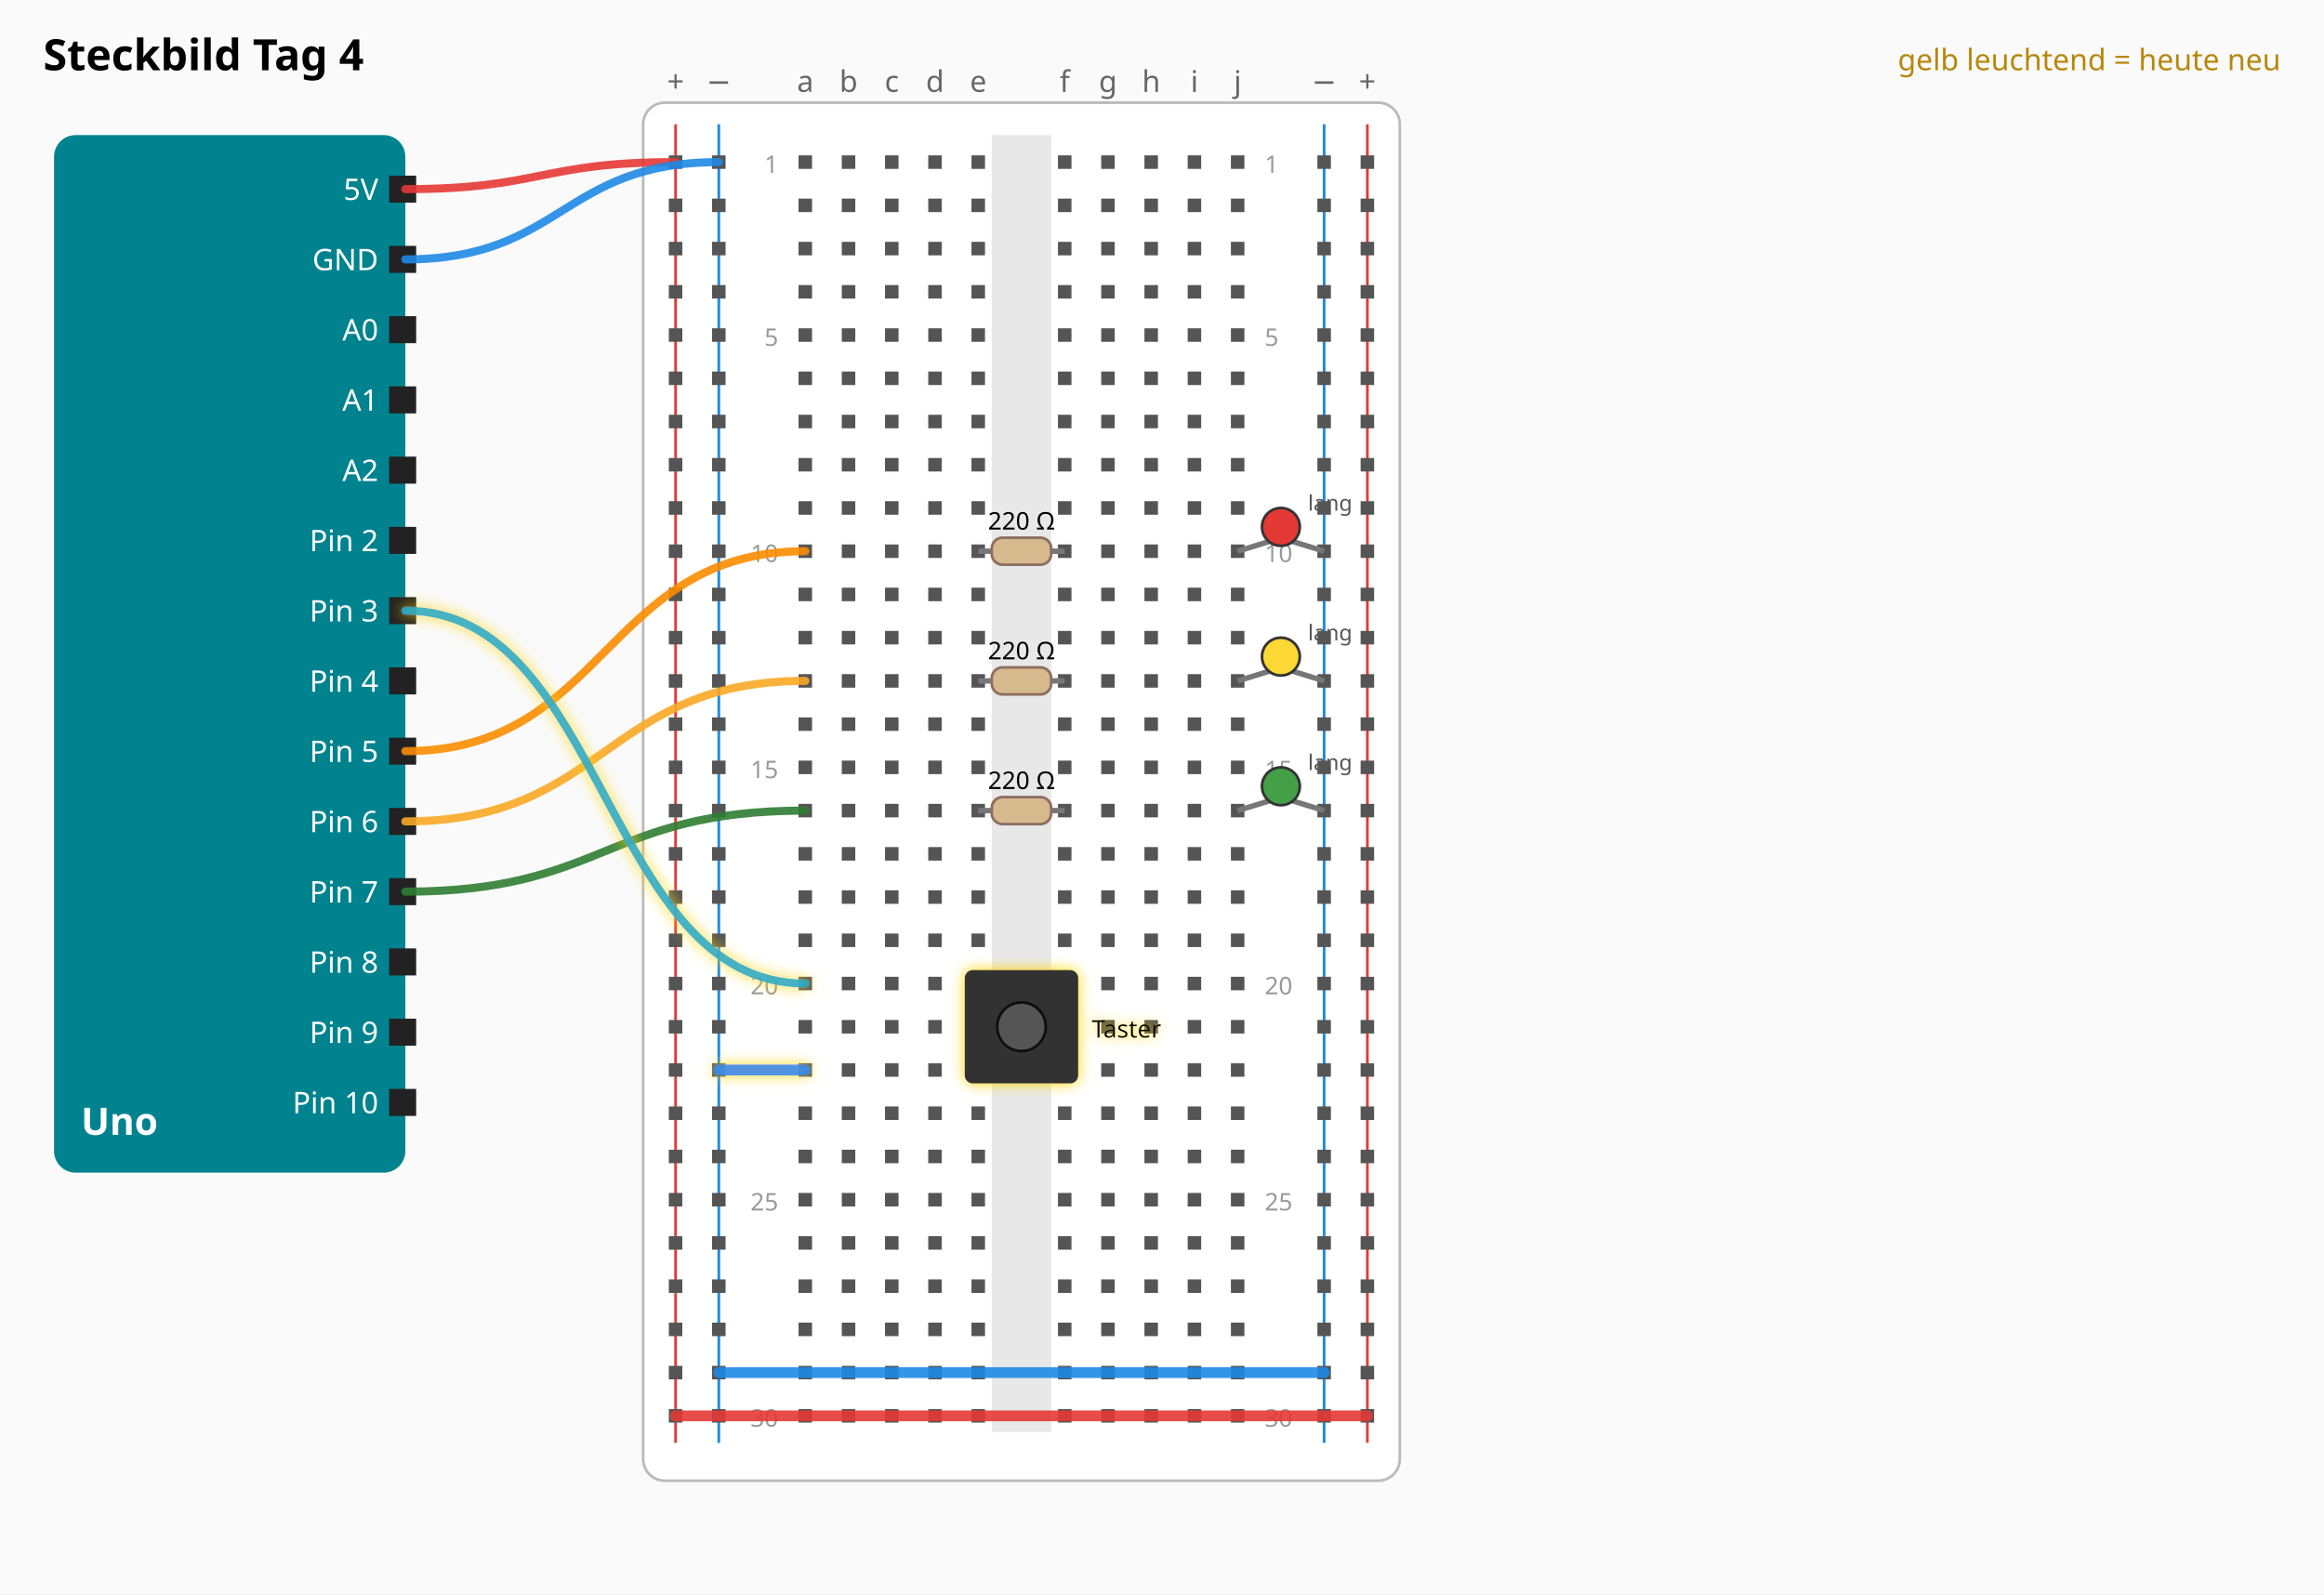
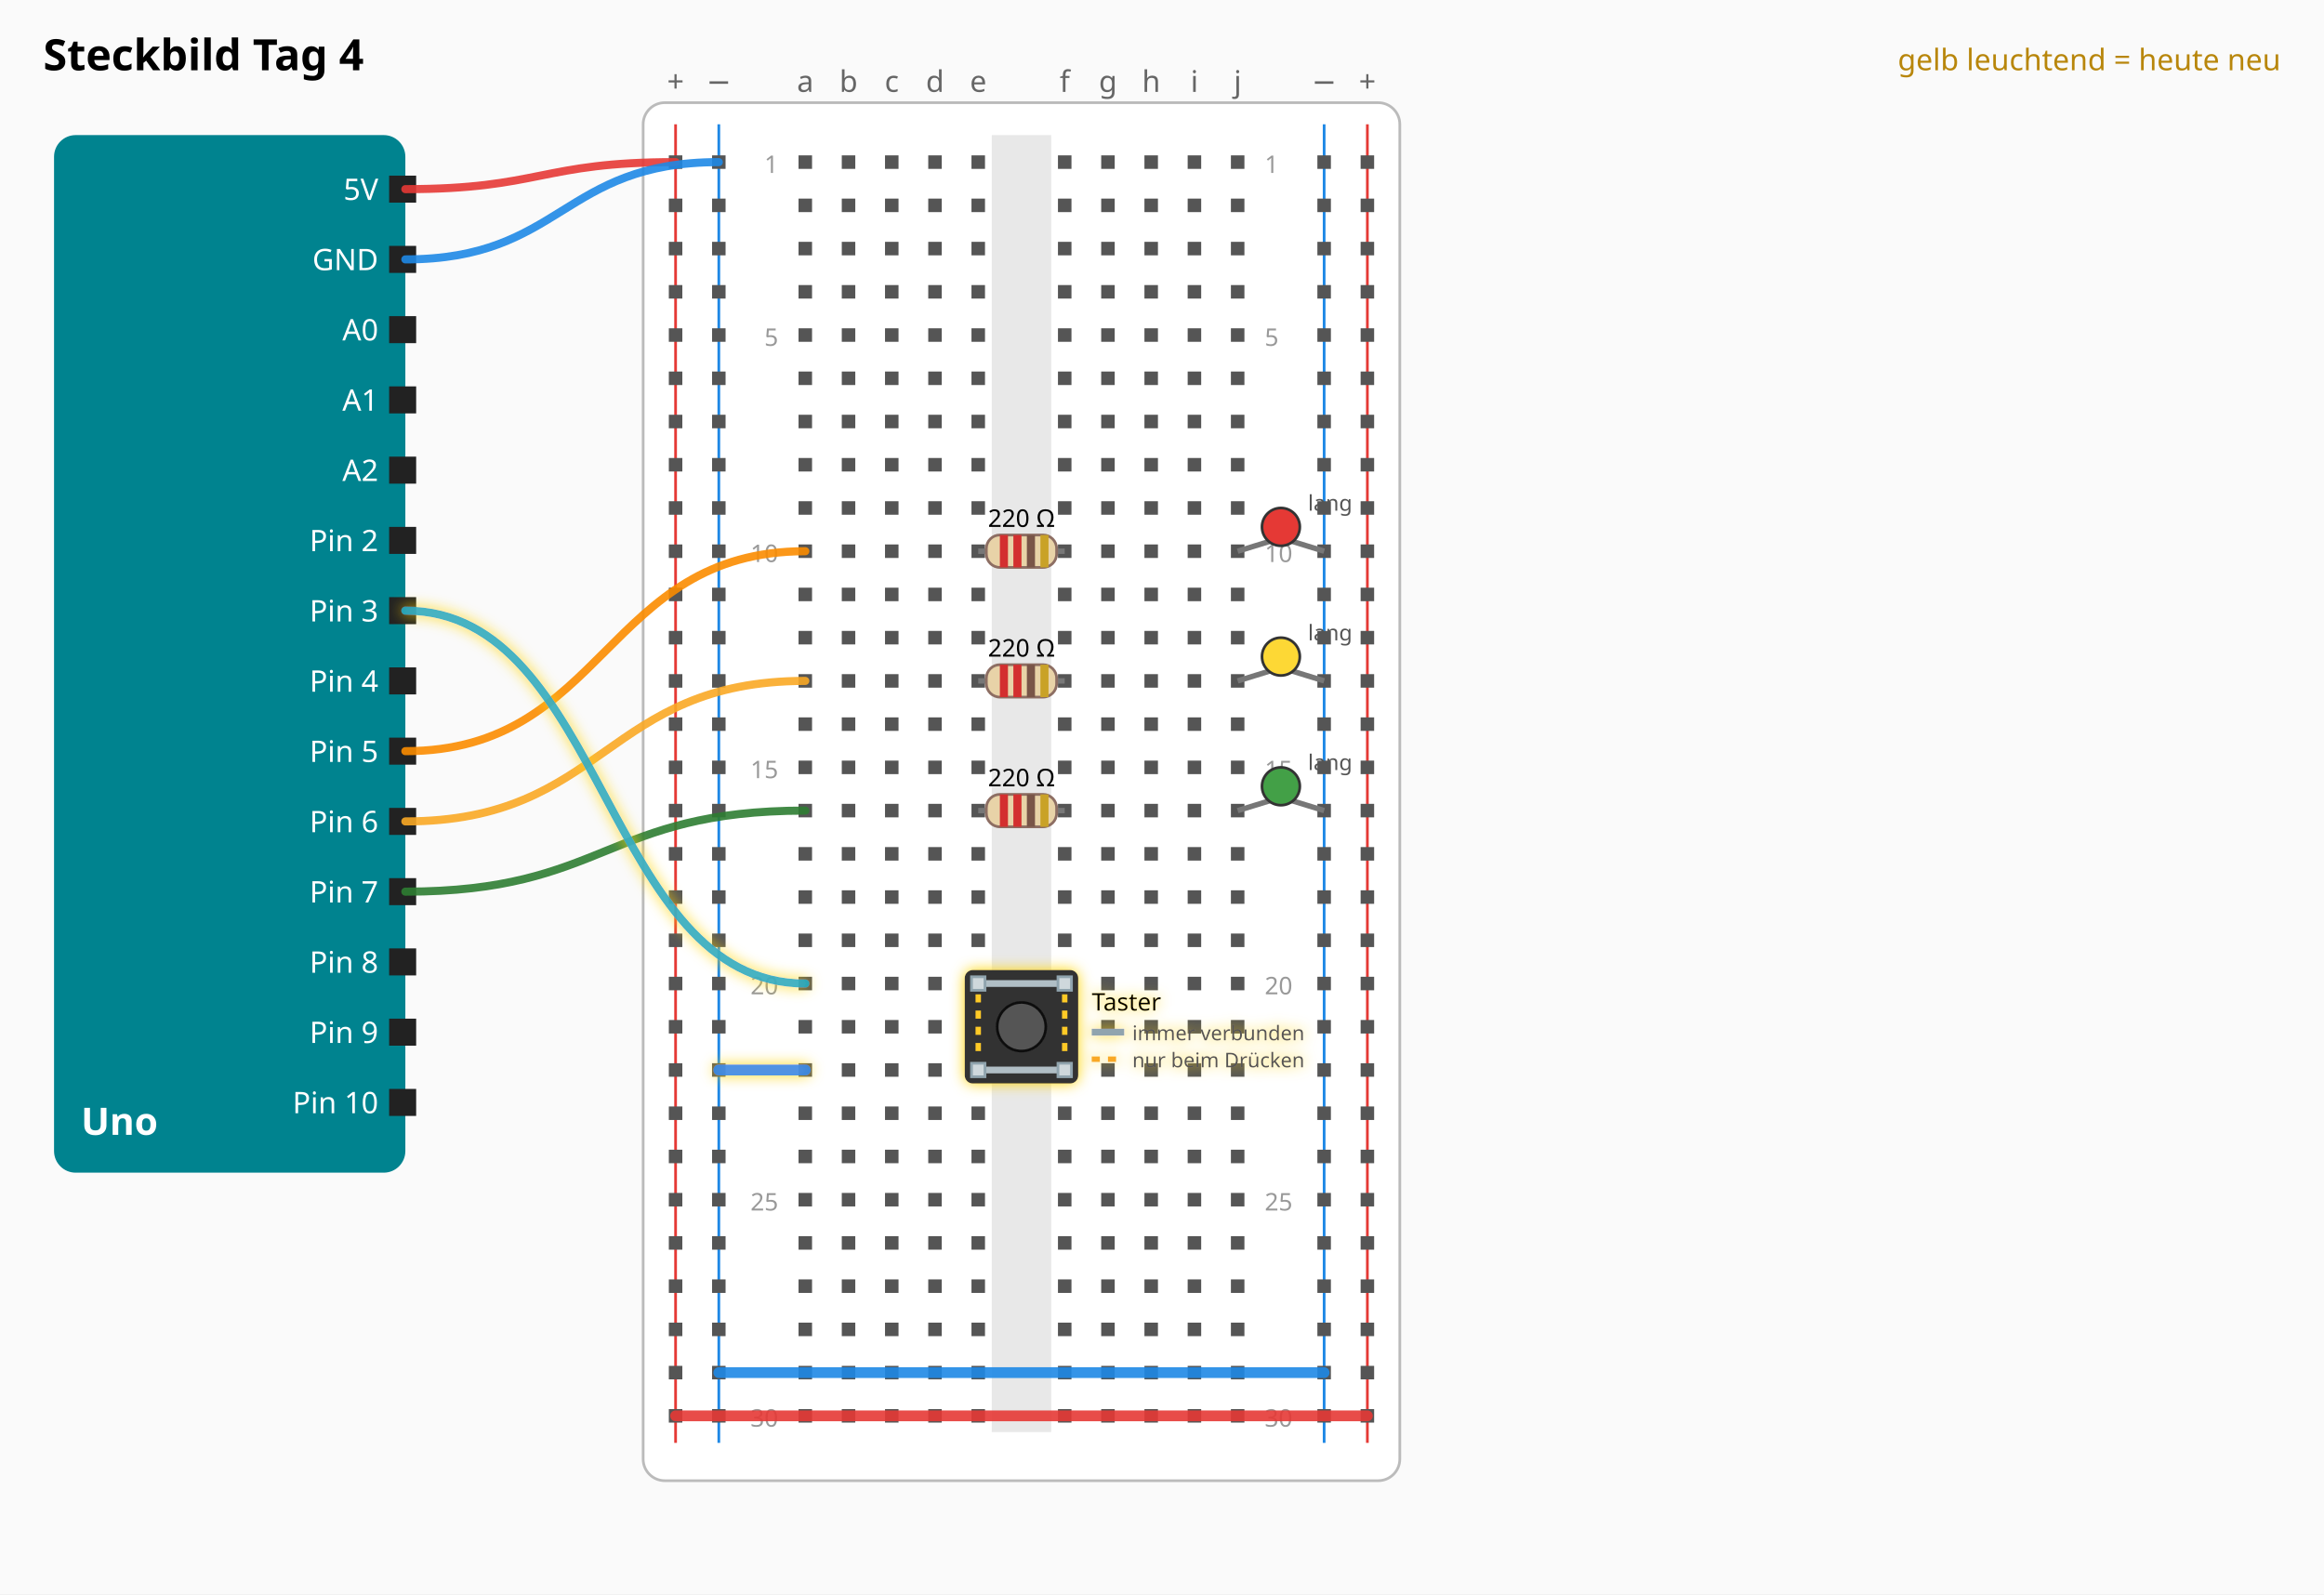
<svg xmlns="http://www.w3.org/2000/svg" viewBox="0 0 860 590" font-family="sans-serif" font-size="11">
  <defs>
    <filter id="glow" filterUnits="userSpaceOnUse" x="0" y="0" width="860" height="590">
      <feDropShadow dx="0" dy="0" stdDeviation="2.5" flood-color="#ffd400" flood-opacity="1" />
    </filter>
  </defs>
  <rect width="860" height="590" fill="#fafafa" />
  <text x="16" y="26" font-size="16" font-weight="bold">Steckbild Tag 4</text>
  <text x="844" y="26" text-anchor="end" fill="#b8860b">gelb leuchtend = heute neu</text>
  <rect x="238" y="38" width="280" height="510" rx="8" fill="#ffffff" stroke="#bbb" />
  <rect x="367" y="50" width="22" height="480" fill="#e8e8e8" />
  <line x1="250" y1="46" x2="250" y2="534" stroke="#e53935" stroke-width="1" />
  <line x1="506" y1="46" x2="506" y2="534" stroke="#e53935" stroke-width="1" />
  <line x1="266" y1="46" x2="266" y2="534" stroke="#1e88e5" stroke-width="1" />
  <line x1="490" y1="46" x2="490" y2="534" stroke="#1e88e5" stroke-width="1" />
  <text x="250" y="34" text-anchor="middle" fill="#666">+</text>
  <rect x="247.5" y="57.5" width="5" height="5" fill="#555" />
  <rect x="247.5" y="73.5" width="5" height="5" fill="#555" />
  <rect x="247.5" y="89.5" width="5" height="5" fill="#555" />
  <rect x="247.5" y="105.5" width="5" height="5" fill="#555" />
  <rect x="247.5" y="121.5" width="5" height="5" fill="#555" />
  <rect x="247.5" y="137.5" width="5" height="5" fill="#555" />
  <rect x="247.5" y="153.5" width="5" height="5" fill="#555" />
  <rect x="247.5" y="169.5" width="5" height="5" fill="#555" />
  <rect x="247.5" y="185.5" width="5" height="5" fill="#555" />
  <rect x="247.5" y="201.5" width="5" height="5" fill="#555" />
  <rect x="247.5" y="217.5" width="5" height="5" fill="#555" />
  <rect x="247.5" y="233.5" width="5" height="5" fill="#555" />
  <rect x="247.5" y="249.5" width="5" height="5" fill="#555" />
  <rect x="247.5" y="265.5" width="5" height="5" fill="#555" />
  <rect x="247.5" y="281.5" width="5" height="5" fill="#555" />
  <rect x="247.5" y="297.5" width="5" height="5" fill="#555" />
  <rect x="247.5" y="313.5" width="5" height="5" fill="#555" />
  <rect x="247.5" y="329.5" width="5" height="5" fill="#555" />
  <rect x="247.5" y="345.5" width="5" height="5" fill="#555" />
  <rect x="247.5" y="361.5" width="5" height="5" fill="#555" />
  <rect x="247.5" y="377.5" width="5" height="5" fill="#555" />
  <rect x="247.5" y="393.5" width="5" height="5" fill="#555" />
  <rect x="247.5" y="409.5" width="5" height="5" fill="#555" />
  <rect x="247.5" y="425.5" width="5" height="5" fill="#555" />
  <rect x="247.5" y="441.5" width="5" height="5" fill="#555" />
  <rect x="247.5" y="457.5" width="5" height="5" fill="#555" />
  <rect x="247.5" y="473.5" width="5" height="5" fill="#555" />
  <rect x="247.5" y="489.5" width="5" height="5" fill="#555" />
  <rect x="247.5" y="505.5" width="5" height="5" fill="#555" />
  <rect x="247.5" y="521.5" width="5" height="5" fill="#555" />
  <text x="266" y="34" text-anchor="middle" fill="#666">−</text>
  <rect x="263.5" y="57.5" width="5" height="5" fill="#555" />
  <rect x="263.5" y="73.5" width="5" height="5" fill="#555" />
  <rect x="263.5" y="89.5" width="5" height="5" fill="#555" />
  <rect x="263.5" y="105.5" width="5" height="5" fill="#555" />
  <rect x="263.5" y="121.5" width="5" height="5" fill="#555" />
  <rect x="263.5" y="137.5" width="5" height="5" fill="#555" />
  <rect x="263.5" y="153.5" width="5" height="5" fill="#555" />
  <rect x="263.5" y="169.5" width="5" height="5" fill="#555" />
  <rect x="263.5" y="185.5" width="5" height="5" fill="#555" />
  <rect x="263.5" y="201.5" width="5" height="5" fill="#555" />
  <rect x="263.5" y="217.5" width="5" height="5" fill="#555" />
  <rect x="263.5" y="233.5" width="5" height="5" fill="#555" />
  <rect x="263.5" y="249.5" width="5" height="5" fill="#555" />
  <rect x="263.5" y="265.5" width="5" height="5" fill="#555" />
  <rect x="263.5" y="281.5" width="5" height="5" fill="#555" />
  <rect x="263.5" y="297.5" width="5" height="5" fill="#555" />
  <rect x="263.5" y="313.5" width="5" height="5" fill="#555" />
  <rect x="263.5" y="329.5" width="5" height="5" fill="#555" />
  <rect x="263.5" y="345.5" width="5" height="5" fill="#555" />
  <rect x="263.5" y="361.5" width="5" height="5" fill="#555" />
  <rect x="263.5" y="377.5" width="5" height="5" fill="#555" />
  <rect x="263.5" y="393.5" width="5" height="5" fill="#555" />
  <rect x="263.5" y="409.5" width="5" height="5" fill="#555" />
  <rect x="263.5" y="425.5" width="5" height="5" fill="#555" />
  <rect x="263.5" y="441.5" width="5" height="5" fill="#555" />
  <rect x="263.5" y="457.5" width="5" height="5" fill="#555" />
  <rect x="263.5" y="473.5" width="5" height="5" fill="#555" />
  <rect x="263.5" y="489.5" width="5" height="5" fill="#555" />
  <rect x="263.5" y="505.5" width="5" height="5" fill="#555" />
  <rect x="263.5" y="521.5" width="5" height="5" fill="#555" />
  <text x="298" y="34" text-anchor="middle" fill="#666">a</text>
  <rect x="295.5" y="57.5" width="5" height="5" fill="#555" />
  <rect x="295.5" y="73.5" width="5" height="5" fill="#555" />
  <rect x="295.5" y="89.5" width="5" height="5" fill="#555" />
  <rect x="295.5" y="105.5" width="5" height="5" fill="#555" />
  <rect x="295.5" y="121.5" width="5" height="5" fill="#555" />
  <rect x="295.5" y="137.5" width="5" height="5" fill="#555" />
  <rect x="295.5" y="153.5" width="5" height="5" fill="#555" />
  <rect x="295.5" y="169.5" width="5" height="5" fill="#555" />
  <rect x="295.5" y="185.5" width="5" height="5" fill="#555" />
  <rect x="295.5" y="201.5" width="5" height="5" fill="#555" />
  <rect x="295.5" y="217.5" width="5" height="5" fill="#555" />
  <rect x="295.5" y="233.5" width="5" height="5" fill="#555" />
  <rect x="295.5" y="249.5" width="5" height="5" fill="#555" />
  <rect x="295.5" y="265.5" width="5" height="5" fill="#555" />
  <rect x="295.5" y="281.5" width="5" height="5" fill="#555" />
  <rect x="295.5" y="297.5" width="5" height="5" fill="#555" />
  <rect x="295.5" y="313.5" width="5" height="5" fill="#555" />
  <rect x="295.5" y="329.5" width="5" height="5" fill="#555" />
  <rect x="295.5" y="345.5" width="5" height="5" fill="#555" />
  <rect x="295.5" y="361.5" width="5" height="5" fill="#555" />
  <rect x="295.5" y="377.5" width="5" height="5" fill="#555" />
  <rect x="295.5" y="393.5" width="5" height="5" fill="#555" />
  <rect x="295.5" y="409.5" width="5" height="5" fill="#555" />
  <rect x="295.5" y="425.5" width="5" height="5" fill="#555" />
  <rect x="295.5" y="441.5" width="5" height="5" fill="#555" />
  <rect x="295.5" y="457.5" width="5" height="5" fill="#555" />
  <rect x="295.5" y="473.5" width="5" height="5" fill="#555" />
  <rect x="295.5" y="489.5" width="5" height="5" fill="#555" />
  <rect x="295.5" y="505.5" width="5" height="5" fill="#555" />
  <rect x="295.5" y="521.5" width="5" height="5" fill="#555" />
  <text x="314" y="34" text-anchor="middle" fill="#666">b</text>
  <rect x="311.5" y="57.5" width="5" height="5" fill="#555" />
  <rect x="311.5" y="73.5" width="5" height="5" fill="#555" />
  <rect x="311.5" y="89.5" width="5" height="5" fill="#555" />
  <rect x="311.5" y="105.5" width="5" height="5" fill="#555" />
  <rect x="311.5" y="121.5" width="5" height="5" fill="#555" />
  <rect x="311.5" y="137.5" width="5" height="5" fill="#555" />
  <rect x="311.5" y="153.5" width="5" height="5" fill="#555" />
  <rect x="311.5" y="169.5" width="5" height="5" fill="#555" />
  <rect x="311.5" y="185.5" width="5" height="5" fill="#555" />
  <rect x="311.5" y="201.5" width="5" height="5" fill="#555" />
  <rect x="311.5" y="217.5" width="5" height="5" fill="#555" />
  <rect x="311.5" y="233.5" width="5" height="5" fill="#555" />
  <rect x="311.5" y="249.5" width="5" height="5" fill="#555" />
  <rect x="311.5" y="265.5" width="5" height="5" fill="#555" />
  <rect x="311.5" y="281.5" width="5" height="5" fill="#555" />
  <rect x="311.5" y="297.5" width="5" height="5" fill="#555" />
  <rect x="311.5" y="313.5" width="5" height="5" fill="#555" />
  <rect x="311.5" y="329.5" width="5" height="5" fill="#555" />
  <rect x="311.5" y="345.5" width="5" height="5" fill="#555" />
  <rect x="311.5" y="361.5" width="5" height="5" fill="#555" />
  <rect x="311.5" y="377.5" width="5" height="5" fill="#555" />
  <rect x="311.5" y="393.5" width="5" height="5" fill="#555" />
  <rect x="311.5" y="409.5" width="5" height="5" fill="#555" />
  <rect x="311.5" y="425.5" width="5" height="5" fill="#555" />
  <rect x="311.5" y="441.5" width="5" height="5" fill="#555" />
  <rect x="311.5" y="457.5" width="5" height="5" fill="#555" />
  <rect x="311.5" y="473.5" width="5" height="5" fill="#555" />
  <rect x="311.5" y="489.5" width="5" height="5" fill="#555" />
  <rect x="311.5" y="505.5" width="5" height="5" fill="#555" />
  <rect x="311.5" y="521.5" width="5" height="5" fill="#555" />
  <text x="330" y="34" text-anchor="middle" fill="#666">c</text>
  <rect x="327.5" y="57.5" width="5" height="5" fill="#555" />
  <rect x="327.5" y="73.5" width="5" height="5" fill="#555" />
  <rect x="327.5" y="89.5" width="5" height="5" fill="#555" />
  <rect x="327.5" y="105.5" width="5" height="5" fill="#555" />
  <rect x="327.5" y="121.5" width="5" height="5" fill="#555" />
  <rect x="327.5" y="137.5" width="5" height="5" fill="#555" />
  <rect x="327.5" y="153.5" width="5" height="5" fill="#555" />
  <rect x="327.5" y="169.5" width="5" height="5" fill="#555" />
  <rect x="327.5" y="185.5" width="5" height="5" fill="#555" />
  <rect x="327.5" y="201.5" width="5" height="5" fill="#555" />
  <rect x="327.5" y="217.5" width="5" height="5" fill="#555" />
  <rect x="327.5" y="233.5" width="5" height="5" fill="#555" />
  <rect x="327.5" y="249.5" width="5" height="5" fill="#555" />
  <rect x="327.5" y="265.5" width="5" height="5" fill="#555" />
  <rect x="327.5" y="281.5" width="5" height="5" fill="#555" />
  <rect x="327.5" y="297.5" width="5" height="5" fill="#555" />
  <rect x="327.5" y="313.5" width="5" height="5" fill="#555" />
  <rect x="327.5" y="329.5" width="5" height="5" fill="#555" />
  <rect x="327.5" y="345.5" width="5" height="5" fill="#555" />
  <rect x="327.5" y="361.5" width="5" height="5" fill="#555" />
  <rect x="327.5" y="377.5" width="5" height="5" fill="#555" />
  <rect x="327.5" y="393.5" width="5" height="5" fill="#555" />
  <rect x="327.5" y="409.5" width="5" height="5" fill="#555" />
  <rect x="327.5" y="425.5" width="5" height="5" fill="#555" />
  <rect x="327.5" y="441.5" width="5" height="5" fill="#555" />
  <rect x="327.5" y="457.5" width="5" height="5" fill="#555" />
  <rect x="327.5" y="473.5" width="5" height="5" fill="#555" />
  <rect x="327.5" y="489.5" width="5" height="5" fill="#555" />
  <rect x="327.5" y="505.5" width="5" height="5" fill="#555" />
  <rect x="327.5" y="521.5" width="5" height="5" fill="#555" />
  <text x="346" y="34" text-anchor="middle" fill="#666">d</text>
  <rect x="343.5" y="57.5" width="5" height="5" fill="#555" />
  <rect x="343.5" y="73.5" width="5" height="5" fill="#555" />
  <rect x="343.5" y="89.5" width="5" height="5" fill="#555" />
  <rect x="343.5" y="105.5" width="5" height="5" fill="#555" />
  <rect x="343.5" y="121.5" width="5" height="5" fill="#555" />
  <rect x="343.5" y="137.5" width="5" height="5" fill="#555" />
  <rect x="343.5" y="153.5" width="5" height="5" fill="#555" />
  <rect x="343.5" y="169.5" width="5" height="5" fill="#555" />
  <rect x="343.5" y="185.5" width="5" height="5" fill="#555" />
  <rect x="343.5" y="201.5" width="5" height="5" fill="#555" />
  <rect x="343.5" y="217.5" width="5" height="5" fill="#555" />
  <rect x="343.5" y="233.5" width="5" height="5" fill="#555" />
  <rect x="343.5" y="249.5" width="5" height="5" fill="#555" />
  <rect x="343.5" y="265.5" width="5" height="5" fill="#555" />
  <rect x="343.5" y="281.5" width="5" height="5" fill="#555" />
  <rect x="343.5" y="297.5" width="5" height="5" fill="#555" />
  <rect x="343.5" y="313.5" width="5" height="5" fill="#555" />
  <rect x="343.5" y="329.5" width="5" height="5" fill="#555" />
  <rect x="343.5" y="345.5" width="5" height="5" fill="#555" />
  <rect x="343.5" y="361.5" width="5" height="5" fill="#555" />
  <rect x="343.5" y="377.5" width="5" height="5" fill="#555" />
  <rect x="343.5" y="393.5" width="5" height="5" fill="#555" />
  <rect x="343.5" y="409.5" width="5" height="5" fill="#555" />
  <rect x="343.5" y="425.5" width="5" height="5" fill="#555" />
  <rect x="343.5" y="441.5" width="5" height="5" fill="#555" />
  <rect x="343.5" y="457.5" width="5" height="5" fill="#555" />
  <rect x="343.5" y="473.5" width="5" height="5" fill="#555" />
  <rect x="343.5" y="489.5" width="5" height="5" fill="#555" />
  <rect x="343.5" y="505.5" width="5" height="5" fill="#555" />
  <rect x="343.5" y="521.5" width="5" height="5" fill="#555" />
  <text x="362" y="34" text-anchor="middle" fill="#666">e</text>
  <rect x="359.5" y="57.5" width="5" height="5" fill="#555" />
  <rect x="359.5" y="73.5" width="5" height="5" fill="#555" />
  <rect x="359.5" y="89.5" width="5" height="5" fill="#555" />
  <rect x="359.5" y="105.5" width="5" height="5" fill="#555" />
  <rect x="359.5" y="121.5" width="5" height="5" fill="#555" />
  <rect x="359.5" y="137.5" width="5" height="5" fill="#555" />
  <rect x="359.5" y="153.5" width="5" height="5" fill="#555" />
  <rect x="359.5" y="169.5" width="5" height="5" fill="#555" />
  <rect x="359.5" y="185.5" width="5" height="5" fill="#555" />
  <rect x="359.5" y="201.5" width="5" height="5" fill="#555" />
  <rect x="359.5" y="217.5" width="5" height="5" fill="#555" />
  <rect x="359.5" y="233.5" width="5" height="5" fill="#555" />
  <rect x="359.5" y="249.5" width="5" height="5" fill="#555" />
  <rect x="359.5" y="265.5" width="5" height="5" fill="#555" />
  <rect x="359.5" y="281.5" width="5" height="5" fill="#555" />
  <rect x="359.5" y="297.5" width="5" height="5" fill="#555" />
  <rect x="359.5" y="313.5" width="5" height="5" fill="#555" />
  <rect x="359.5" y="329.5" width="5" height="5" fill="#555" />
  <rect x="359.5" y="345.5" width="5" height="5" fill="#555" />
  <rect x="359.5" y="361.5" width="5" height="5" fill="#555" />
  <rect x="359.5" y="377.5" width="5" height="5" fill="#555" />
  <rect x="359.5" y="393.5" width="5" height="5" fill="#555" />
  <rect x="359.5" y="409.5" width="5" height="5" fill="#555" />
  <rect x="359.5" y="425.5" width="5" height="5" fill="#555" />
  <rect x="359.5" y="441.5" width="5" height="5" fill="#555" />
  <rect x="359.5" y="457.5" width="5" height="5" fill="#555" />
  <rect x="359.5" y="473.5" width="5" height="5" fill="#555" />
  <rect x="359.5" y="489.5" width="5" height="5" fill="#555" />
  <rect x="359.5" y="505.5" width="5" height="5" fill="#555" />
  <rect x="359.5" y="521.5" width="5" height="5" fill="#555" />
  <text x="394" y="34" text-anchor="middle" fill="#666">f</text>
  <rect x="391.5" y="57.5" width="5" height="5" fill="#555" />
  <rect x="391.5" y="73.5" width="5" height="5" fill="#555" />
  <rect x="391.5" y="89.5" width="5" height="5" fill="#555" />
  <rect x="391.5" y="105.5" width="5" height="5" fill="#555" />
  <rect x="391.5" y="121.5" width="5" height="5" fill="#555" />
  <rect x="391.5" y="137.5" width="5" height="5" fill="#555" />
  <rect x="391.5" y="153.5" width="5" height="5" fill="#555" />
  <rect x="391.5" y="169.5" width="5" height="5" fill="#555" />
  <rect x="391.5" y="185.5" width="5" height="5" fill="#555" />
  <rect x="391.5" y="201.5" width="5" height="5" fill="#555" />
  <rect x="391.5" y="217.5" width="5" height="5" fill="#555" />
  <rect x="391.5" y="233.5" width="5" height="5" fill="#555" />
  <rect x="391.5" y="249.5" width="5" height="5" fill="#555" />
  <rect x="391.5" y="265.5" width="5" height="5" fill="#555" />
  <rect x="391.5" y="281.5" width="5" height="5" fill="#555" />
  <rect x="391.5" y="297.5" width="5" height="5" fill="#555" />
  <rect x="391.5" y="313.5" width="5" height="5" fill="#555" />
  <rect x="391.5" y="329.5" width="5" height="5" fill="#555" />
  <rect x="391.5" y="345.5" width="5" height="5" fill="#555" />
  <rect x="391.5" y="361.5" width="5" height="5" fill="#555" />
  <rect x="391.5" y="377.5" width="5" height="5" fill="#555" />
  <rect x="391.5" y="393.5" width="5" height="5" fill="#555" />
  <rect x="391.5" y="409.5" width="5" height="5" fill="#555" />
  <rect x="391.5" y="425.5" width="5" height="5" fill="#555" />
  <rect x="391.5" y="441.5" width="5" height="5" fill="#555" />
  <rect x="391.5" y="457.5" width="5" height="5" fill="#555" />
  <rect x="391.5" y="473.5" width="5" height="5" fill="#555" />
  <rect x="391.5" y="489.5" width="5" height="5" fill="#555" />
  <rect x="391.5" y="505.5" width="5" height="5" fill="#555" />
  <rect x="391.5" y="521.5" width="5" height="5" fill="#555" />
  <text x="410" y="34" text-anchor="middle" fill="#666">g</text>
  <rect x="407.5" y="57.5" width="5" height="5" fill="#555" />
  <rect x="407.5" y="73.5" width="5" height="5" fill="#555" />
  <rect x="407.5" y="89.5" width="5" height="5" fill="#555" />
  <rect x="407.5" y="105.5" width="5" height="5" fill="#555" />
  <rect x="407.5" y="121.5" width="5" height="5" fill="#555" />
  <rect x="407.5" y="137.5" width="5" height="5" fill="#555" />
  <rect x="407.5" y="153.5" width="5" height="5" fill="#555" />
  <rect x="407.5" y="169.5" width="5" height="5" fill="#555" />
  <rect x="407.5" y="185.5" width="5" height="5" fill="#555" />
  <rect x="407.5" y="201.5" width="5" height="5" fill="#555" />
  <rect x="407.5" y="217.5" width="5" height="5" fill="#555" />
  <rect x="407.5" y="233.5" width="5" height="5" fill="#555" />
  <rect x="407.5" y="249.5" width="5" height="5" fill="#555" />
  <rect x="407.5" y="265.5" width="5" height="5" fill="#555" />
  <rect x="407.5" y="281.5" width="5" height="5" fill="#555" />
  <rect x="407.5" y="297.5" width="5" height="5" fill="#555" />
  <rect x="407.5" y="313.5" width="5" height="5" fill="#555" />
  <rect x="407.5" y="329.5" width="5" height="5" fill="#555" />
  <rect x="407.5" y="345.5" width="5" height="5" fill="#555" />
  <rect x="407.5" y="361.5" width="5" height="5" fill="#555" />
  <rect x="407.5" y="377.5" width="5" height="5" fill="#555" />
  <rect x="407.5" y="393.5" width="5" height="5" fill="#555" />
  <rect x="407.5" y="409.5" width="5" height="5" fill="#555" />
  <rect x="407.5" y="425.5" width="5" height="5" fill="#555" />
  <rect x="407.5" y="441.5" width="5" height="5" fill="#555" />
  <rect x="407.5" y="457.5" width="5" height="5" fill="#555" />
  <rect x="407.5" y="473.5" width="5" height="5" fill="#555" />
  <rect x="407.5" y="489.5" width="5" height="5" fill="#555" />
  <rect x="407.5" y="505.5" width="5" height="5" fill="#555" />
  <rect x="407.5" y="521.5" width="5" height="5" fill="#555" />
  <text x="426" y="34" text-anchor="middle" fill="#666">h</text>
  <rect x="423.5" y="57.5" width="5" height="5" fill="#555" />
  <rect x="423.5" y="73.5" width="5" height="5" fill="#555" />
  <rect x="423.5" y="89.5" width="5" height="5" fill="#555" />
  <rect x="423.5" y="105.5" width="5" height="5" fill="#555" />
  <rect x="423.5" y="121.5" width="5" height="5" fill="#555" />
  <rect x="423.5" y="137.5" width="5" height="5" fill="#555" />
  <rect x="423.5" y="153.5" width="5" height="5" fill="#555" />
  <rect x="423.5" y="169.5" width="5" height="5" fill="#555" />
  <rect x="423.5" y="185.5" width="5" height="5" fill="#555" />
  <rect x="423.5" y="201.5" width="5" height="5" fill="#555" />
  <rect x="423.5" y="217.5" width="5" height="5" fill="#555" />
  <rect x="423.5" y="233.5" width="5" height="5" fill="#555" />
  <rect x="423.5" y="249.5" width="5" height="5" fill="#555" />
  <rect x="423.5" y="265.5" width="5" height="5" fill="#555" />
  <rect x="423.5" y="281.5" width="5" height="5" fill="#555" />
  <rect x="423.5" y="297.5" width="5" height="5" fill="#555" />
  <rect x="423.5" y="313.5" width="5" height="5" fill="#555" />
  <rect x="423.5" y="329.5" width="5" height="5" fill="#555" />
  <rect x="423.5" y="345.5" width="5" height="5" fill="#555" />
  <rect x="423.5" y="361.5" width="5" height="5" fill="#555" />
  <rect x="423.5" y="377.5" width="5" height="5" fill="#555" />
  <rect x="423.5" y="393.5" width="5" height="5" fill="#555" />
  <rect x="423.5" y="409.5" width="5" height="5" fill="#555" />
  <rect x="423.5" y="425.5" width="5" height="5" fill="#555" />
  <rect x="423.5" y="441.5" width="5" height="5" fill="#555" />
  <rect x="423.5" y="457.5" width="5" height="5" fill="#555" />
  <rect x="423.5" y="473.5" width="5" height="5" fill="#555" />
  <rect x="423.5" y="489.5" width="5" height="5" fill="#555" />
  <rect x="423.5" y="505.5" width="5" height="5" fill="#555" />
  <rect x="423.5" y="521.5" width="5" height="5" fill="#555" />
  <text x="442" y="34" text-anchor="middle" fill="#666">i</text>
  <rect x="439.5" y="57.5" width="5" height="5" fill="#555" />
  <rect x="439.5" y="73.5" width="5" height="5" fill="#555" />
  <rect x="439.5" y="89.5" width="5" height="5" fill="#555" />
  <rect x="439.5" y="105.5" width="5" height="5" fill="#555" />
  <rect x="439.5" y="121.5" width="5" height="5" fill="#555" />
  <rect x="439.5" y="137.5" width="5" height="5" fill="#555" />
  <rect x="439.5" y="153.5" width="5" height="5" fill="#555" />
  <rect x="439.5" y="169.5" width="5" height="5" fill="#555" />
  <rect x="439.5" y="185.5" width="5" height="5" fill="#555" />
  <rect x="439.5" y="201.5" width="5" height="5" fill="#555" />
  <rect x="439.5" y="217.5" width="5" height="5" fill="#555" />
  <rect x="439.5" y="233.5" width="5" height="5" fill="#555" />
  <rect x="439.5" y="249.5" width="5" height="5" fill="#555" />
  <rect x="439.5" y="265.5" width="5" height="5" fill="#555" />
  <rect x="439.5" y="281.5" width="5" height="5" fill="#555" />
  <rect x="439.5" y="297.5" width="5" height="5" fill="#555" />
  <rect x="439.5" y="313.5" width="5" height="5" fill="#555" />
  <rect x="439.5" y="329.5" width="5" height="5" fill="#555" />
  <rect x="439.5" y="345.5" width="5" height="5" fill="#555" />
  <rect x="439.5" y="361.5" width="5" height="5" fill="#555" />
  <rect x="439.5" y="377.5" width="5" height="5" fill="#555" />
  <rect x="439.5" y="393.5" width="5" height="5" fill="#555" />
  <rect x="439.5" y="409.5" width="5" height="5" fill="#555" />
  <rect x="439.5" y="425.5" width="5" height="5" fill="#555" />
  <rect x="439.5" y="441.5" width="5" height="5" fill="#555" />
  <rect x="439.5" y="457.5" width="5" height="5" fill="#555" />
  <rect x="439.5" y="473.5" width="5" height="5" fill="#555" />
  <rect x="439.5" y="489.5" width="5" height="5" fill="#555" />
  <rect x="439.5" y="505.5" width="5" height="5" fill="#555" />
  <rect x="439.5" y="521.5" width="5" height="5" fill="#555" />
  <text x="458" y="34" text-anchor="middle" fill="#666">j</text>
  <rect x="455.5" y="57.5" width="5" height="5" fill="#555" />
  <rect x="455.5" y="73.5" width="5" height="5" fill="#555" />
  <rect x="455.5" y="89.5" width="5" height="5" fill="#555" />
  <rect x="455.5" y="105.5" width="5" height="5" fill="#555" />
  <rect x="455.5" y="121.5" width="5" height="5" fill="#555" />
  <rect x="455.5" y="137.5" width="5" height="5" fill="#555" />
  <rect x="455.5" y="153.5" width="5" height="5" fill="#555" />
  <rect x="455.5" y="169.5" width="5" height="5" fill="#555" />
  <rect x="455.5" y="185.5" width="5" height="5" fill="#555" />
  <rect x="455.5" y="201.5" width="5" height="5" fill="#555" />
  <rect x="455.5" y="217.5" width="5" height="5" fill="#555" />
  <rect x="455.5" y="233.5" width="5" height="5" fill="#555" />
  <rect x="455.5" y="249.5" width="5" height="5" fill="#555" />
  <rect x="455.5" y="265.5" width="5" height="5" fill="#555" />
  <rect x="455.5" y="281.5" width="5" height="5" fill="#555" />
  <rect x="455.5" y="297.5" width="5" height="5" fill="#555" />
  <rect x="455.5" y="313.5" width="5" height="5" fill="#555" />
  <rect x="455.5" y="329.5" width="5" height="5" fill="#555" />
  <rect x="455.5" y="345.5" width="5" height="5" fill="#555" />
  <rect x="455.5" y="361.5" width="5" height="5" fill="#555" />
  <rect x="455.5" y="377.5" width="5" height="5" fill="#555" />
  <rect x="455.5" y="393.5" width="5" height="5" fill="#555" />
  <rect x="455.5" y="409.5" width="5" height="5" fill="#555" />
  <rect x="455.5" y="425.5" width="5" height="5" fill="#555" />
  <rect x="455.5" y="441.5" width="5" height="5" fill="#555" />
  <rect x="455.5" y="457.5" width="5" height="5" fill="#555" />
  <rect x="455.5" y="473.5" width="5" height="5" fill="#555" />
  <rect x="455.5" y="489.5" width="5" height="5" fill="#555" />
  <rect x="455.5" y="505.5" width="5" height="5" fill="#555" />
  <rect x="455.5" y="521.5" width="5" height="5" fill="#555" />
  <text x="490" y="34" text-anchor="middle" fill="#666">−</text>
  <rect x="487.5" y="57.5" width="5" height="5" fill="#555" />
  <rect x="487.5" y="73.5" width="5" height="5" fill="#555" />
  <rect x="487.5" y="89.5" width="5" height="5" fill="#555" />
  <rect x="487.5" y="105.5" width="5" height="5" fill="#555" />
  <rect x="487.5" y="121.5" width="5" height="5" fill="#555" />
  <rect x="487.5" y="137.5" width="5" height="5" fill="#555" />
  <rect x="487.5" y="153.5" width="5" height="5" fill="#555" />
  <rect x="487.5" y="169.5" width="5" height="5" fill="#555" />
  <rect x="487.5" y="185.5" width="5" height="5" fill="#555" />
  <rect x="487.5" y="201.5" width="5" height="5" fill="#555" />
  <rect x="487.5" y="217.5" width="5" height="5" fill="#555" />
  <rect x="487.5" y="233.5" width="5" height="5" fill="#555" />
  <rect x="487.5" y="249.5" width="5" height="5" fill="#555" />
  <rect x="487.5" y="265.5" width="5" height="5" fill="#555" />
  <rect x="487.5" y="281.5" width="5" height="5" fill="#555" />
  <rect x="487.5" y="297.5" width="5" height="5" fill="#555" />
  <rect x="487.5" y="313.5" width="5" height="5" fill="#555" />
  <rect x="487.5" y="329.5" width="5" height="5" fill="#555" />
  <rect x="487.5" y="345.5" width="5" height="5" fill="#555" />
  <rect x="487.5" y="361.5" width="5" height="5" fill="#555" />
  <rect x="487.5" y="377.5" width="5" height="5" fill="#555" />
  <rect x="487.5" y="393.5" width="5" height="5" fill="#555" />
  <rect x="487.5" y="409.5" width="5" height="5" fill="#555" />
  <rect x="487.5" y="425.5" width="5" height="5" fill="#555" />
  <rect x="487.5" y="441.5" width="5" height="5" fill="#555" />
  <rect x="487.5" y="457.5" width="5" height="5" fill="#555" />
  <rect x="487.5" y="473.5" width="5" height="5" fill="#555" />
  <rect x="487.5" y="489.5" width="5" height="5" fill="#555" />
  <rect x="487.5" y="505.5" width="5" height="5" fill="#555" />
  <rect x="487.5" y="521.5" width="5" height="5" fill="#555" />
  <text x="506" y="34" text-anchor="middle" fill="#666">+</text>
  <rect x="503.5" y="57.5" width="5" height="5" fill="#555" />
  <rect x="503.5" y="73.5" width="5" height="5" fill="#555" />
  <rect x="503.5" y="89.5" width="5" height="5" fill="#555" />
  <rect x="503.5" y="105.5" width="5" height="5" fill="#555" />
  <rect x="503.5" y="121.5" width="5" height="5" fill="#555" />
  <rect x="503.5" y="137.5" width="5" height="5" fill="#555" />
  <rect x="503.5" y="153.5" width="5" height="5" fill="#555" />
  <rect x="503.5" y="169.5" width="5" height="5" fill="#555" />
  <rect x="503.5" y="185.5" width="5" height="5" fill="#555" />
  <rect x="503.5" y="201.5" width="5" height="5" fill="#555" />
  <rect x="503.5" y="217.5" width="5" height="5" fill="#555" />
  <rect x="503.5" y="233.5" width="5" height="5" fill="#555" />
  <rect x="503.5" y="249.5" width="5" height="5" fill="#555" />
  <rect x="503.5" y="265.5" width="5" height="5" fill="#555" />
  <rect x="503.5" y="281.5" width="5" height="5" fill="#555" />
  <rect x="503.5" y="297.5" width="5" height="5" fill="#555" />
  <rect x="503.5" y="313.5" width="5" height="5" fill="#555" />
  <rect x="503.5" y="329.5" width="5" height="5" fill="#555" />
  <rect x="503.5" y="345.5" width="5" height="5" fill="#555" />
  <rect x="503.5" y="361.5" width="5" height="5" fill="#555" />
  <rect x="503.5" y="377.5" width="5" height="5" fill="#555" />
  <rect x="503.5" y="393.5" width="5" height="5" fill="#555" />
  <rect x="503.5" y="409.5" width="5" height="5" fill="#555" />
  <rect x="503.5" y="425.5" width="5" height="5" fill="#555" />
  <rect x="503.5" y="441.5" width="5" height="5" fill="#555" />
  <rect x="503.5" y="457.5" width="5" height="5" fill="#555" />
  <rect x="503.5" y="473.5" width="5" height="5" fill="#555" />
  <rect x="503.5" y="489.5" width="5" height="5" fill="#555" />
  <rect x="503.5" y="505.5" width="5" height="5" fill="#555" />
  <rect x="503.5" y="521.5" width="5" height="5" fill="#555" />
  <text x="288" y="64" text-anchor="end" fill="#999" font-size="9">1</text>
  <text x="468" y="64" fill="#999" font-size="9">1</text>
  <text x="288" y="128" text-anchor="end" fill="#999" font-size="9">5</text>
  <text x="468" y="128" fill="#999" font-size="9">5</text>
  <text x="288" y="208" text-anchor="end" fill="#999" font-size="9">10</text>
  <text x="468" y="208" fill="#999" font-size="9">10</text>
  <text x="288" y="288" text-anchor="end" fill="#999" font-size="9">15</text>
  <text x="468" y="288" fill="#999" font-size="9">15</text>
  <text x="288" y="368" text-anchor="end" fill="#999" font-size="9">20</text>
  <text x="468" y="368" fill="#999" font-size="9">20</text>
  <text x="288" y="448" text-anchor="end" fill="#999" font-size="9">25</text>
  <text x="468" y="448" fill="#999" font-size="9">25</text>
  <text x="288" y="528" text-anchor="end" fill="#999" font-size="9">30</text>
  <text x="468" y="528" fill="#999" font-size="9">30</text>
  <rect x="20" y="50" width="130" height="384" rx="8" fill="#00838f" />
  <text x="30" y="420" fill="#fff" font-size="14" font-weight="bold">Uno</text>
  <text x="140" y="74" text-anchor="end" fill="#fff">5V</text>
  <rect x="144" y="65" width="10" height="10" fill="#222" />
  <text x="140" y="100" text-anchor="end" fill="#fff">GND</text>
  <rect x="144" y="91" width="10" height="10" fill="#222" />
  <text x="140" y="126" text-anchor="end" fill="#fff">A0</text>
  <rect x="144" y="117" width="10" height="10" fill="#222" />
  <text x="140" y="152" text-anchor="end" fill="#fff">A1</text>
  <rect x="144" y="143" width="10" height="10" fill="#222" />
  <text x="140" y="178" text-anchor="end" fill="#fff">A2</text>
  <rect x="144" y="169" width="10" height="10" fill="#222" />
  <text x="140" y="204" text-anchor="end" fill="#fff">Pin 2</text>
  <rect x="144" y="195" width="10" height="10" fill="#222" />
  <text x="140" y="230" text-anchor="end" fill="#fff">Pin 3</text>
  <rect x="144" y="221" width="10" height="10" fill="#222" />
  <text x="140" y="256" text-anchor="end" fill="#fff">Pin 4</text>
  <rect x="144" y="247" width="10" height="10" fill="#222" />
  <text x="140" y="282" text-anchor="end" fill="#fff">Pin 5</text>
  <rect x="144" y="273" width="10" height="10" fill="#222" />
  <text x="140" y="308" text-anchor="end" fill="#fff">Pin 6</text>
  <rect x="144" y="299" width="10" height="10" fill="#222" />
  <text x="140" y="334" text-anchor="end" fill="#fff">Pin 7</text>
  <rect x="144" y="325" width="10" height="10" fill="#222" />
  <text x="140" y="360" text-anchor="end" fill="#fff">Pin 8</text>
  <rect x="144" y="351" width="10" height="10" fill="#222" />
  <text x="140" y="386" text-anchor="end" fill="#fff">Pin 9</text>
  <rect x="144" y="377" width="10" height="10" fill="#222" />
  <text x="140" y="412" text-anchor="end" fill="#fff">Pin 10</text>
  <rect x="144" y="403" width="10" height="10" fill="#222" />
  <path d="M150,70 C200.0,70 200.0,60 250,60" fill="none" stroke="#e53935" stroke-width="3" stroke-linecap="round" opacity="0.9" />
  <path d="M150,96 C208.0,96 208.0,60 266,60" fill="none" stroke="#1e88e5" stroke-width="3" stroke-linecap="round" opacity="0.9" />
  <path d="M250,524 C378.0,524 378.0,524 506,524" fill="none" stroke="#e53935" stroke-width="4" stroke-linecap="round" opacity="0.9" />
  <path d="M266,508 C378.0,508 378.0,508 490,508" fill="none" stroke="#1e88e5" stroke-width="4" stroke-linecap="round" opacity="0.9" />
  <line x1="362" y1="204" x2="394" y2="204" stroke="#777" stroke-width="2" />
-   <rect x="367.0" y="199.0" width="22" height="10" rx="4" fill="#d7b98e" stroke="#8d6e63" />
-   <text x="378.0" y="196.0" text-anchor="middle" font-size="9">220 Ω</text>
+   <rect x="365.0" y="198.0" width="26" height="12" rx="5" fill="#e8d3a8" stroke="#8d6e63" />
+   <rect x="370.0" y="198.0" width="3" height="12" fill="#d32f2f" />
+   <rect x="375.0" y="198.0" width="3" height="12" fill="#d32f2f" />
+   <rect x="380.0" y="198.0" width="3" height="12" fill="#795548" />
+   <rect x="385.0" y="198.0" width="3" height="12" fill="#c9a227" />
+   <text x="378.0" y="195.0" text-anchor="middle" font-size="9">220 Ω</text>
  <line x1="458" y1="204" x2="471.0" y2="200" stroke="#777" stroke-width="2" />
  <line x1="490" y1="204" x2="477.0" y2="200" stroke="#777" stroke-width="2" />
  <circle cx="474.0" cy="195" r="7" fill="#e53935" stroke="#333" />
  <text x="484.0" y="189" font-size="8" fill="#555">lang</text>
  <path d="M150,278 C224.0,278 224.0,204 298,204" fill="none" stroke="#fb8c00" stroke-width="3" stroke-linecap="round" opacity="0.9" />
  <line x1="362" y1="252" x2="394" y2="252" stroke="#777" stroke-width="2" />
-   <rect x="367.0" y="247.0" width="22" height="10" rx="4" fill="#d7b98e" stroke="#8d6e63" />
-   <text x="378.0" y="244.0" text-anchor="middle" font-size="9">220 Ω</text>
+   <rect x="365.0" y="246.0" width="26" height="12" rx="5" fill="#e8d3a8" stroke="#8d6e63" />
+   <rect x="370.0" y="246.0" width="3" height="12" fill="#d32f2f" />
+   <rect x="375.0" y="246.0" width="3" height="12" fill="#d32f2f" />
+   <rect x="380.0" y="246.0" width="3" height="12" fill="#795548" />
+   <rect x="385.0" y="246.0" width="3" height="12" fill="#c9a227" />
+   <text x="378.0" y="243.0" text-anchor="middle" font-size="9">220 Ω</text>
  <line x1="458" y1="252" x2="471.0" y2="248" stroke="#777" stroke-width="2" />
  <line x1="490" y1="252" x2="477.0" y2="248" stroke="#777" stroke-width="2" />
  <circle cx="474.0" cy="243" r="7" fill="#fdd835" stroke="#333" />
  <text x="484.0" y="237" font-size="8" fill="#555">lang</text>
  <path d="M150,304 C224.0,304 224.0,252 298,252" fill="none" stroke="#f9a825" stroke-width="3" stroke-linecap="round" opacity="0.9" />
  <line x1="362" y1="300" x2="394" y2="300" stroke="#777" stroke-width="2" />
-   <rect x="367.0" y="295.0" width="22" height="10" rx="4" fill="#d7b98e" stroke="#8d6e63" />
-   <text x="378.0" y="292.0" text-anchor="middle" font-size="9">220 Ω</text>
+   <rect x="365.0" y="294.0" width="26" height="12" rx="5" fill="#e8d3a8" stroke="#8d6e63" />
+   <rect x="370.0" y="294.0" width="3" height="12" fill="#d32f2f" />
+   <rect x="375.0" y="294.0" width="3" height="12" fill="#d32f2f" />
+   <rect x="380.0" y="294.0" width="3" height="12" fill="#795548" />
+   <rect x="385.0" y="294.0" width="3" height="12" fill="#c9a227" />
+   <text x="378.0" y="291.0" text-anchor="middle" font-size="9">220 Ω</text>
  <line x1="458" y1="300" x2="471.0" y2="296" stroke="#777" stroke-width="2" />
  <line x1="490" y1="300" x2="477.0" y2="296" stroke="#777" stroke-width="2" />
  <circle cx="474.0" cy="291" r="7" fill="#43a047" stroke="#333" />
  <text x="484.0" y="285" font-size="8" fill="#555">lang</text>
  <path d="M150,330 C224.0,330 224.0,300 298,300" fill="none" stroke="#2e7d32" stroke-width="3" stroke-linecap="round" opacity="0.9" />
  <g class="neu" filter="url(#glow)">
    <rect x="357" y="359" width="42" height="42" rx="3" fill="#333" />
+     <line x1="362" y1="364" x2="394" y2="364" stroke="#b0bec5" stroke-width="2.5" />
+     <line x1="362" y1="396" x2="394" y2="396" stroke="#b0bec5" stroke-width="2.5" />
+     <line x1="362" y1="368" x2="362" y2="392" stroke="#ffca28" stroke-width="2" stroke-dasharray="3 3" />
+     <line x1="394" y1="368" x2="394" y2="392" stroke="#ffca28" stroke-width="2" stroke-dasharray="3 3" />
+     <rect x="359.5" y="361.5" width="5" height="5" fill="#cfd8dc" stroke="#90a4ae" />
+     <rect x="359.5" y="393.5" width="5" height="5" fill="#cfd8dc" stroke="#90a4ae" />
+     <rect x="391.5" y="361.5" width="5" height="5" fill="#cfd8dc" stroke="#90a4ae" />
+     <rect x="391.5" y="393.5" width="5" height="5" fill="#cfd8dc" stroke="#90a4ae" />
    <circle cx="378.0" cy="380.0" r="9" fill="#555" stroke="#111" />
-     <text x="404" y="384.0" font-size="9">Taster</text>
+     <text x="404" y="374.0" font-size="9">Taster</text>
+     <line x1="404" y1="382.0" x2="416" y2="382.0" stroke="#90a4ae" stroke-width="2.5" />
+     <text x="419" y="385.0" font-size="7.5" fill="#555">immer verbunden</text>
+     <line x1="404" y1="392.0" x2="416" y2="392.0" stroke="#f9a825" stroke-width="2" stroke-dasharray="3 3" />
+     <text x="419" y="395.0" font-size="7.5" fill="#555">nur beim Drücken</text>
  </g>
  <g class="neu" filter="url(#glow)">
    <path d="M150,226 C224.0,226 224.0,364 298,364" fill="none" stroke="#00acc1" stroke-width="3" stroke-linecap="round" opacity="0.9" />
  </g>
  <g class="neu" filter="url(#glow)">
    <path d="M298,396 C282.0,396 282.0,396 266,396" fill="none" stroke="#1e88e5" stroke-width="4" stroke-linecap="round" opacity="0.9" />
  </g>
</svg>
